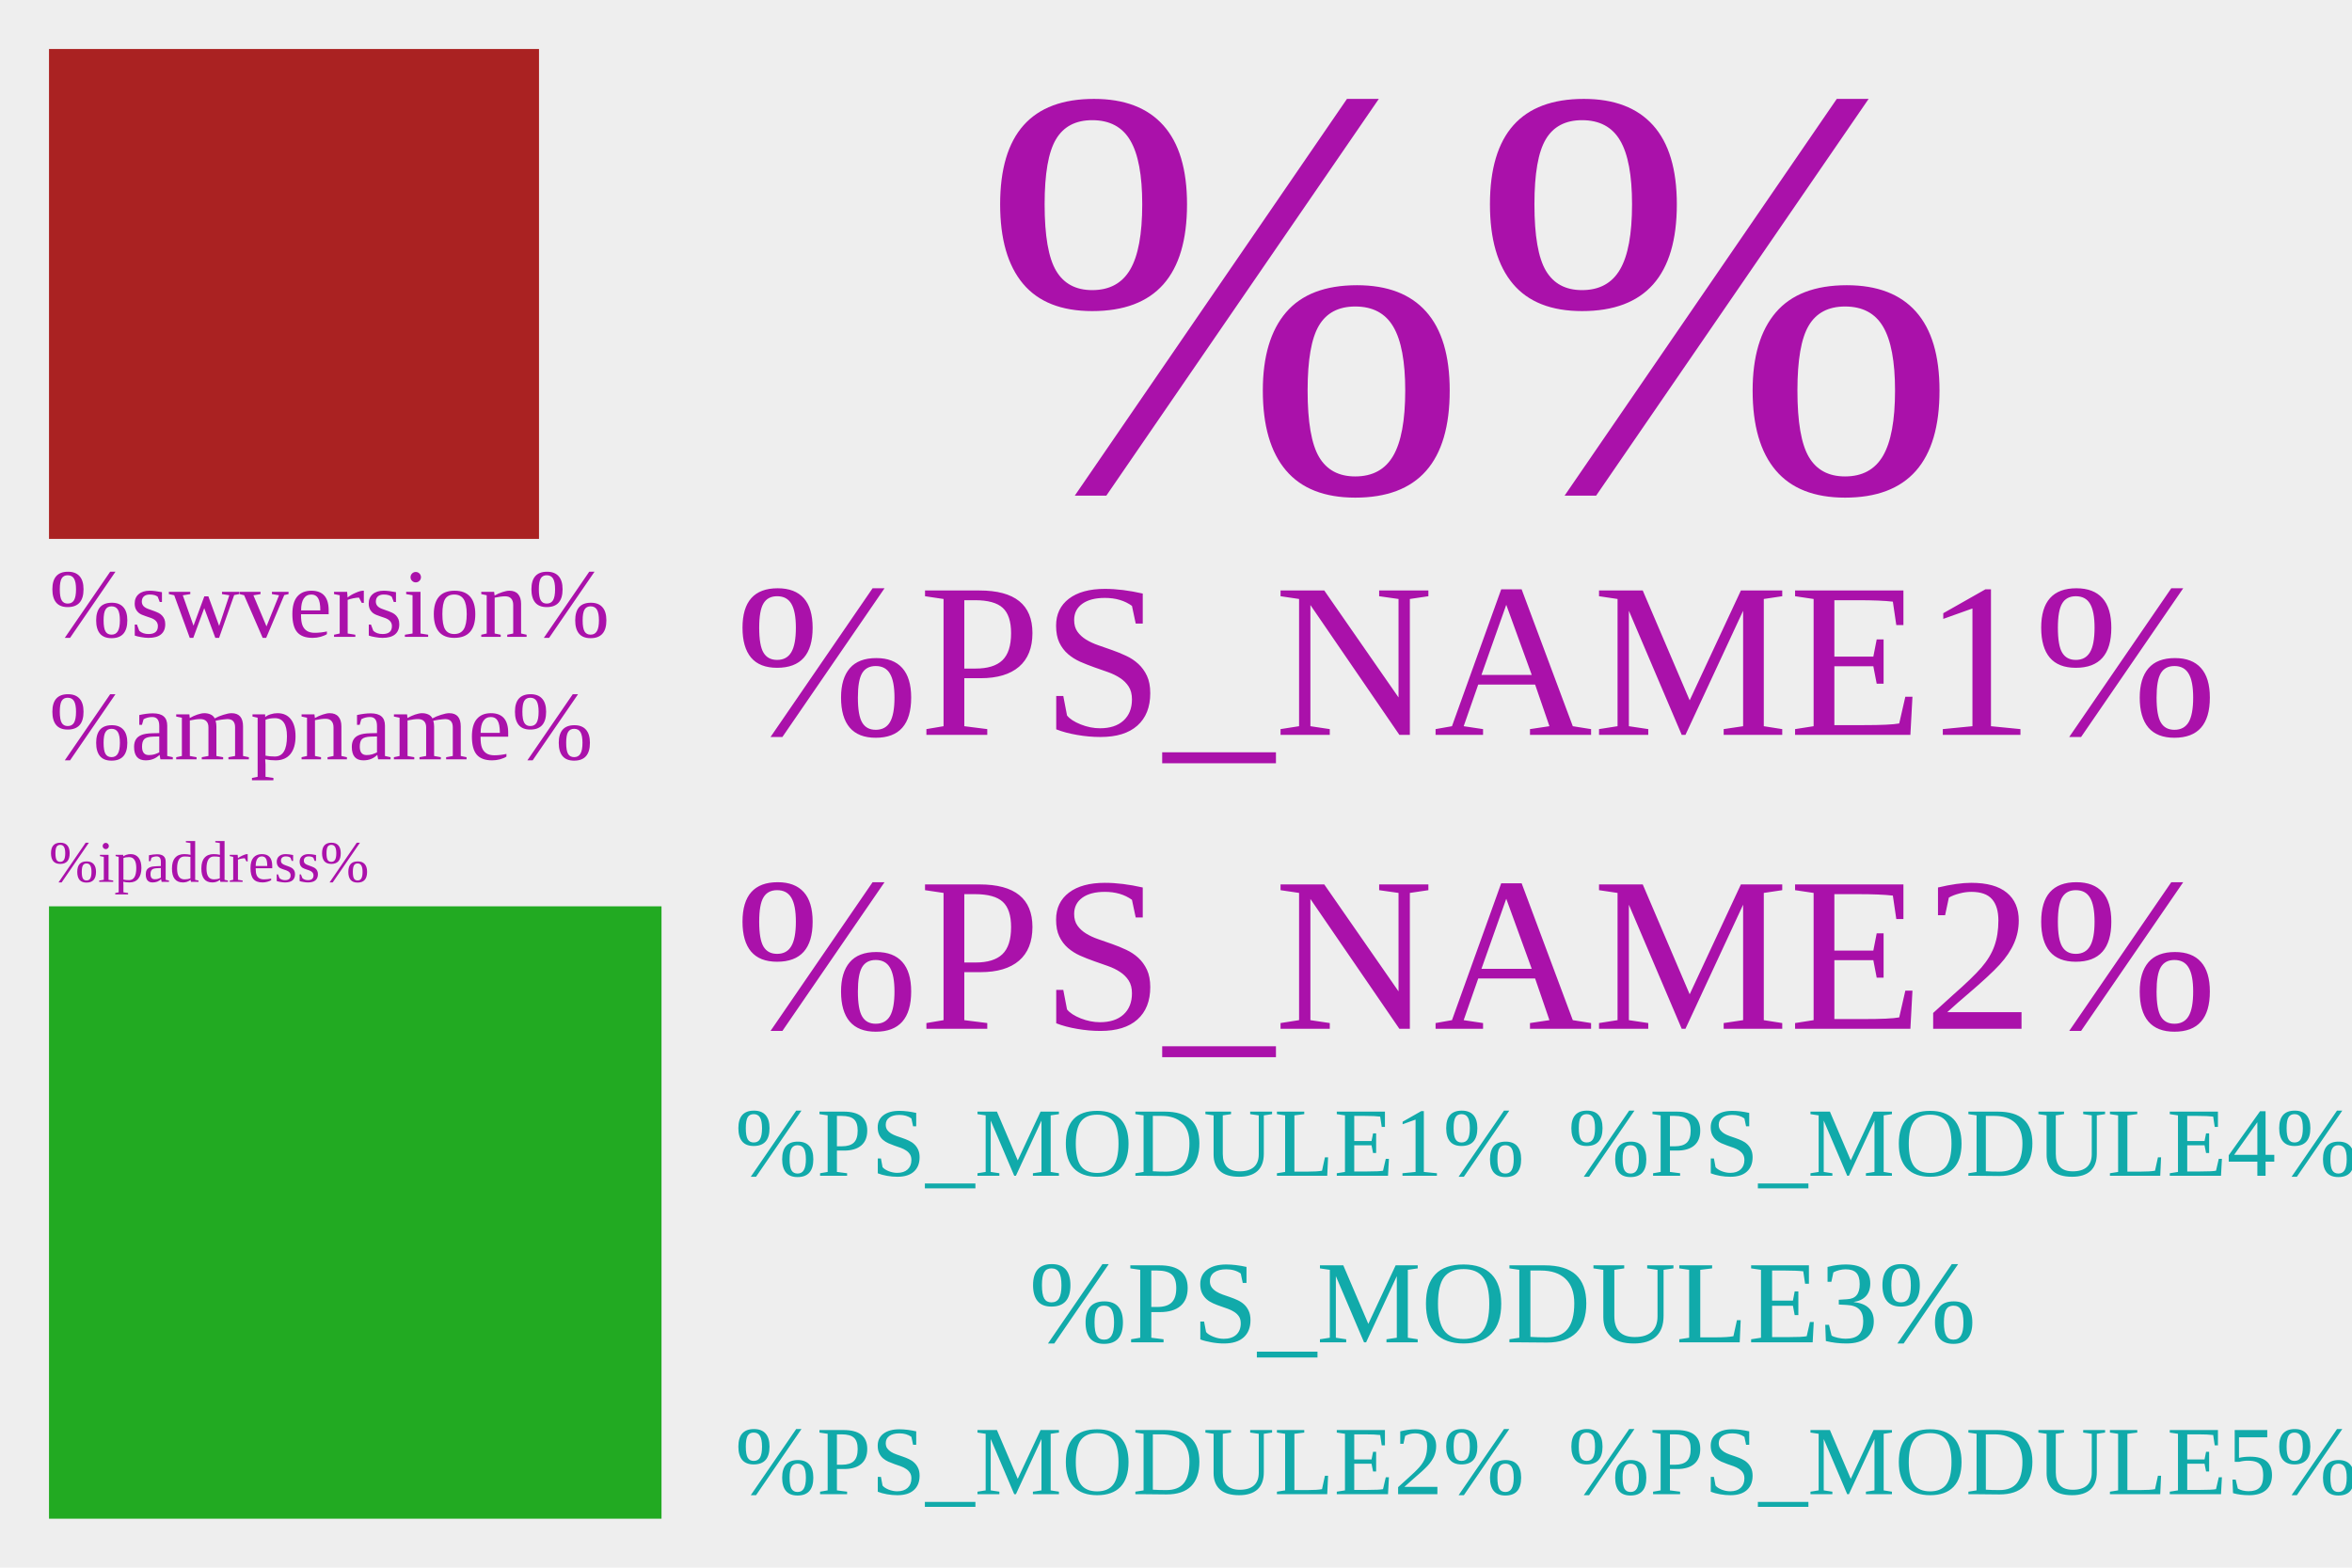
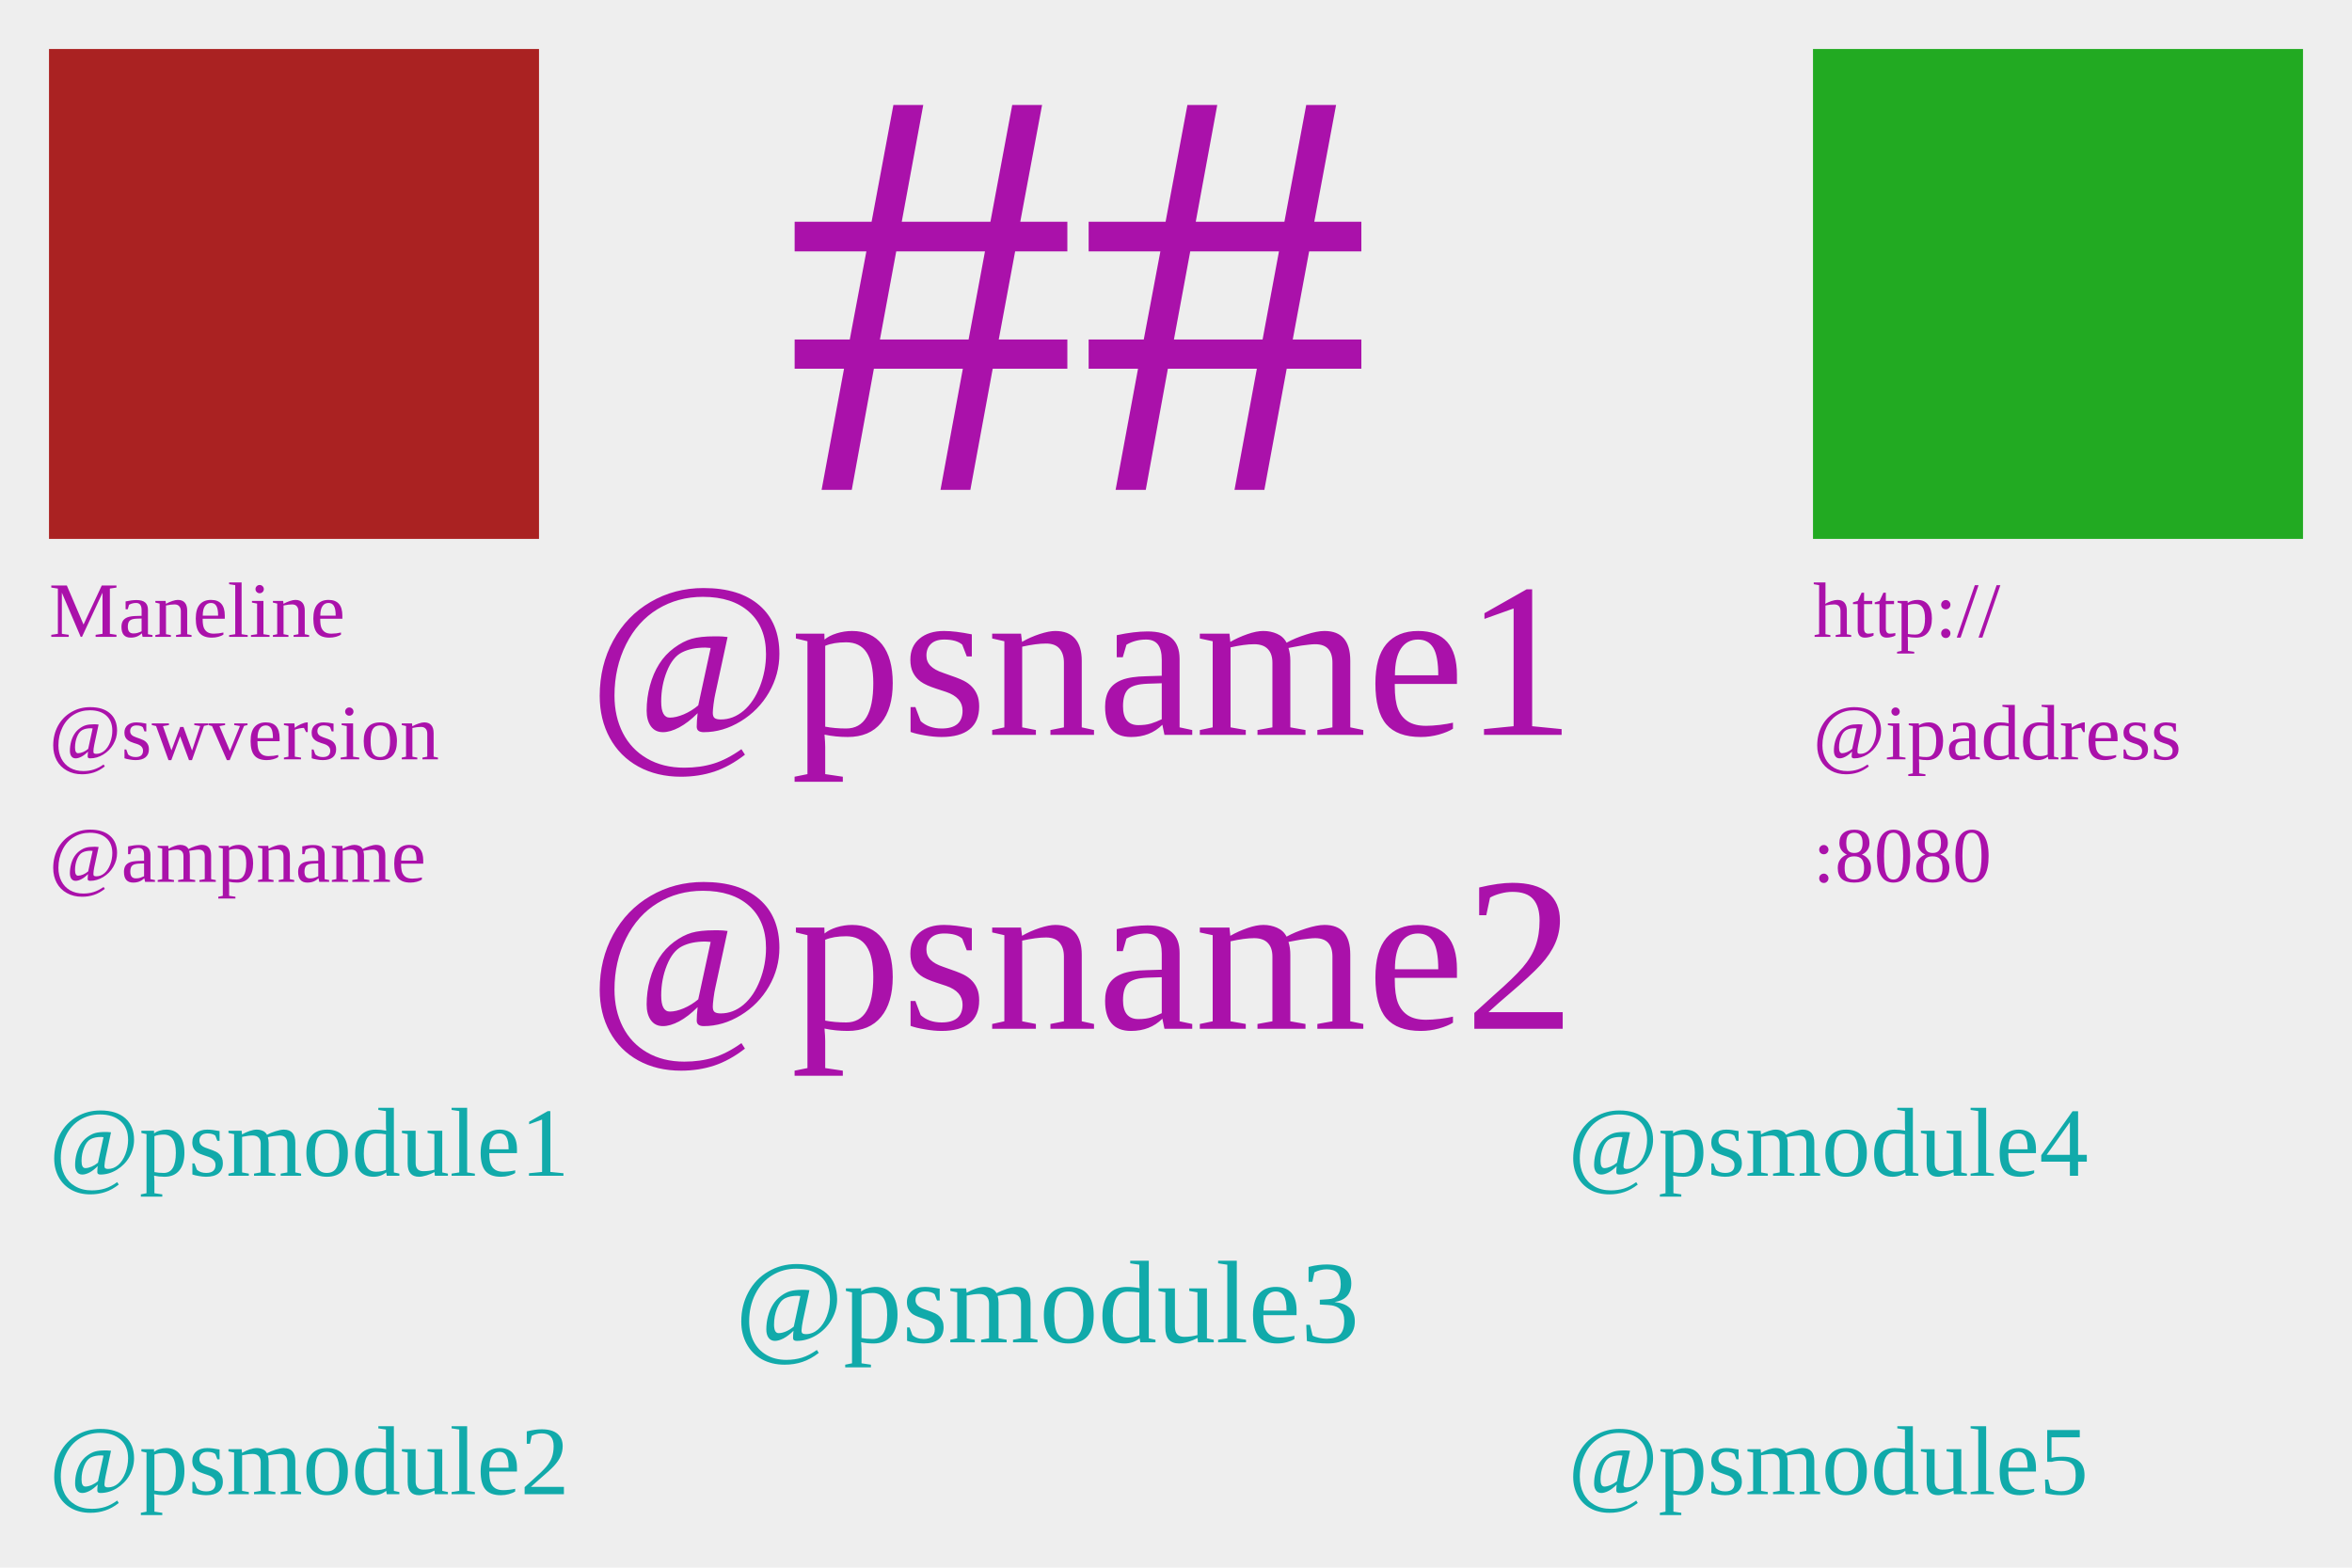
<svg xmlns="http://www.w3.org/2000/svg" width="480" height="320" viewBox="0 0 480 320" version="1.1" id="svg5">
  <g id="layer1">
    <rect style="fill:#eee" id="icon" width="480.0" height="320.0" x="0.0" y="0.0" />
    <rect style="fill:#a22" id="icon" width="100.0" height="100.0" x="10.0" y="10.0" />
-     <rect style="fill:#2a2" id="qrcode" width="125.0" height="125.0" x="10.0" y="185.0" />
-     <text style="font-size:20px;fill:#a1a">
-       <tspan x="10.0" y="130.0">%swversion%</tspan>
+     <text style="font-size:16px;fill:#a1a">
+       <tspan x="10.0" y="130.0">Maneline</tspan>
    </text>
-     <text style="font-size:20px;fill:#a1a">
-       <tspan x="10.0" y="155.0">%ampname%</tspan>
+     <text style="font-size:16px;fill:#a1a">
+       <tspan x="10.0" y="155.0">@swversion</tspan>
    </text>
-     <text style="font-size:12px;fill:#a1a">
-       <tspan x="10.0" y="180.0">%ipaddress%</tspan>
+     <text style="font-size:16px;fill:#a1a">
+       <tspan x="10.0" y="180.0">@ampname</tspan>
+     </text>
+     <rect style="fill:#2a2" id="qrcode" width="100.0" height="100.0" x="370.0" y="10.0" />
+     <text style="font-size:16px;fill:#a1a">
+       <tspan x="370.0" y="130.0">http://</tspan>
+     </text>
+     <text style="font-size:16px;fill:#a1a">
+       <tspan x="370.0" y="155.0">@ipaddress</tspan>
+     </text>
+     <text style="font-size:16px;fill:#a1a">
+       <tspan x="370.0" y="180.0">:8080</tspan>
    </text>
    <text style="font-size:120px;fill:#a1a">
-       <tspan x="200.0" y="100.0">%%</tspan>
+       <tspan x="160.0" y="100.0">##</tspan>
    </text>
    <text style="font-size:45px; fill:#a1a">
-       <tspan x="150.0" y="150.0">%PS_NAME1%</tspan>
+       <tspan x="120.0" y="150.0">@psname1</tspan>
    </text>
    <text style="font-size:45px; fill:#a1a">
-       <tspan x="150.0" y="210.0">%PS_NAME2%</tspan>
+       <tspan x="120.0" y="210.0">@psname2</tspan>
    </text>
    <text>
-       <tspan style="font-size:20px;fill:#1aa" x="150.0" y="240.0">%PS_MODULE1%</tspan>
-       <tspan style="font-size:20px;fill:#1aa" x="150.0" y="305.0">%PS_MODULE2%</tspan>
-       <tspan style="font-size:24px;fill:#1aa" x="210.0" y="274.0">%PS_MODULE3%</tspan>
-       <tspan style="font-size:20px;fill:#1aa" x="320.0" y="240.0">%PS_MODULE4%</tspan>
-       <tspan style="font-size:20px;fill:#1aa" x="320.0" y="305.0">%PS_MODULE5%</tspan>
+       <tspan style="font-size:20px;fill:#1aa" x="10.0" y="240.0">@psmodule1</tspan>
+       <tspan style="font-size:20px;fill:#1aa" x="10.0" y="305.0">@psmodule2</tspan>
+       <tspan style="font-size:24px;fill:#1aa" x="150.0" y="274.0">@psmodule3</tspan>
+       <tspan style="font-size:20px;fill:#1aa" x="320.0" y="240.0">@psmodule4</tspan>
+       <tspan style="font-size:20px;fill:#1aa" x="320.0" y="305.0">@psmodule5</tspan>
    </text>
  </g>
</svg>
